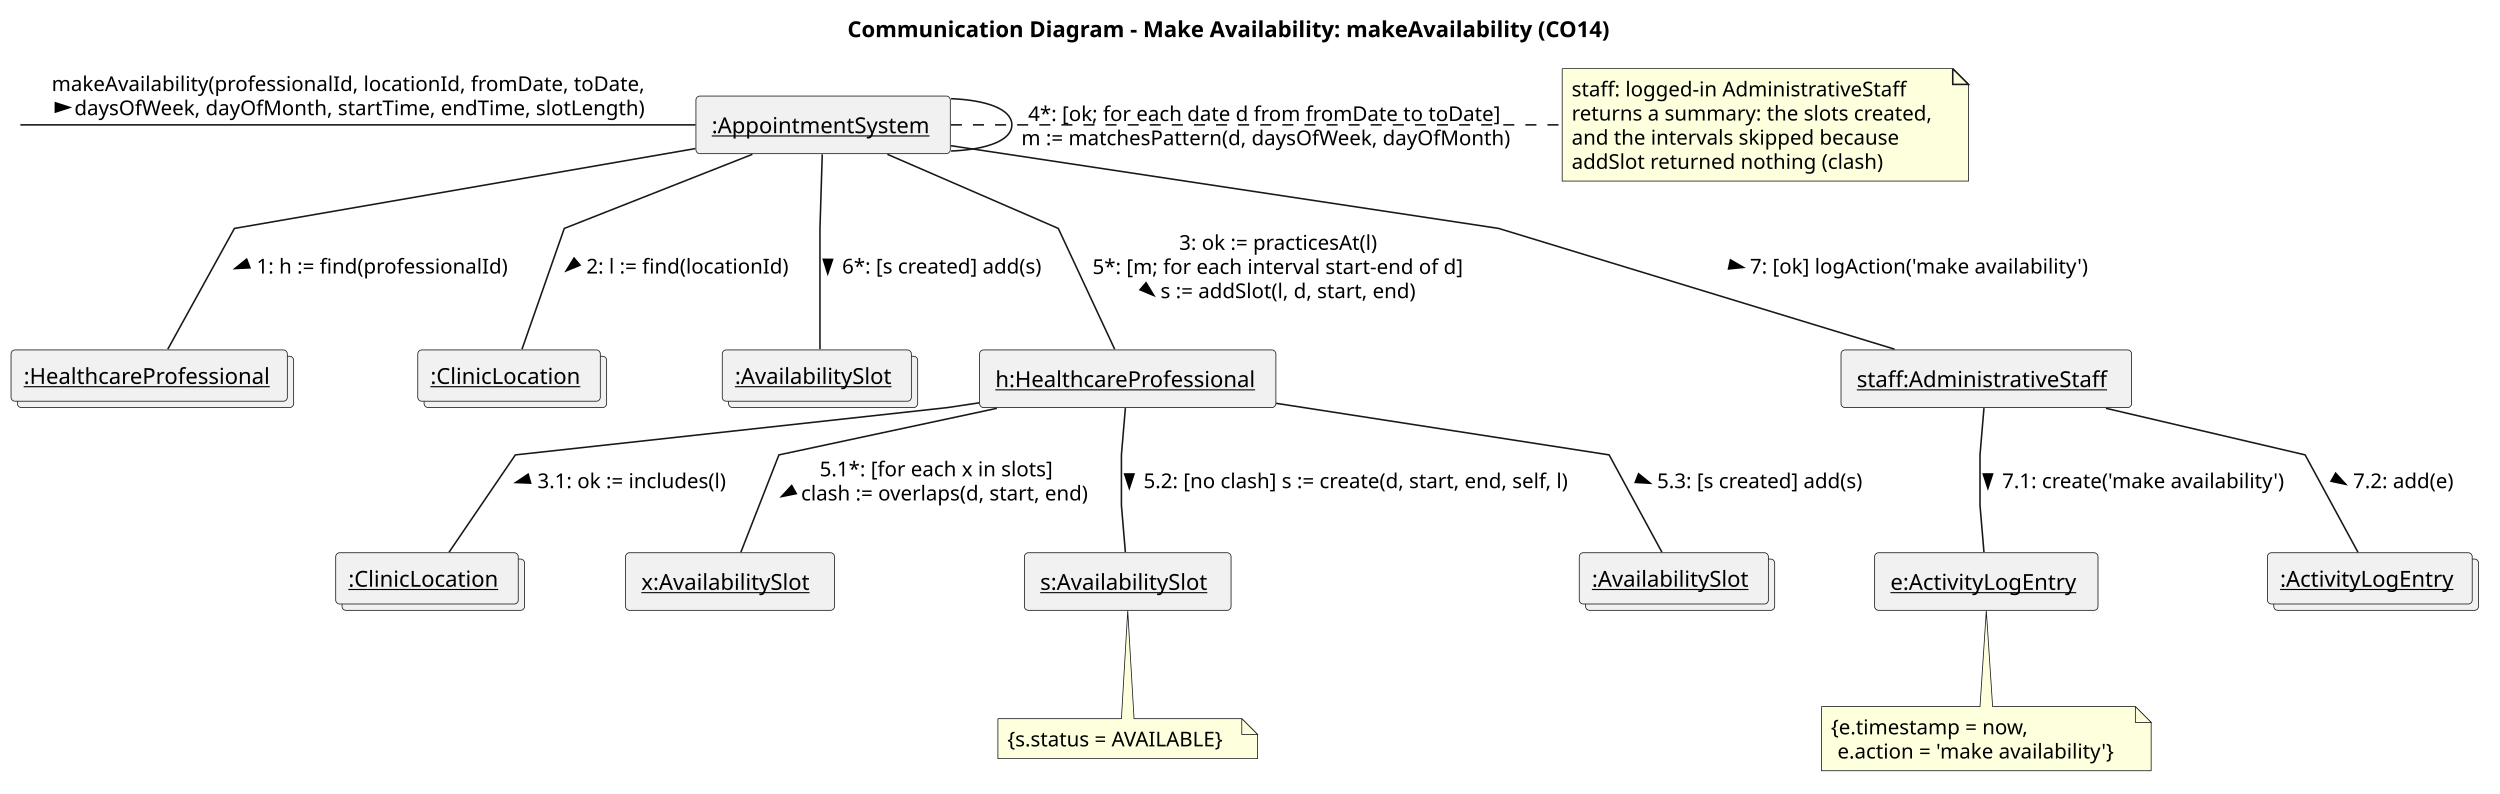
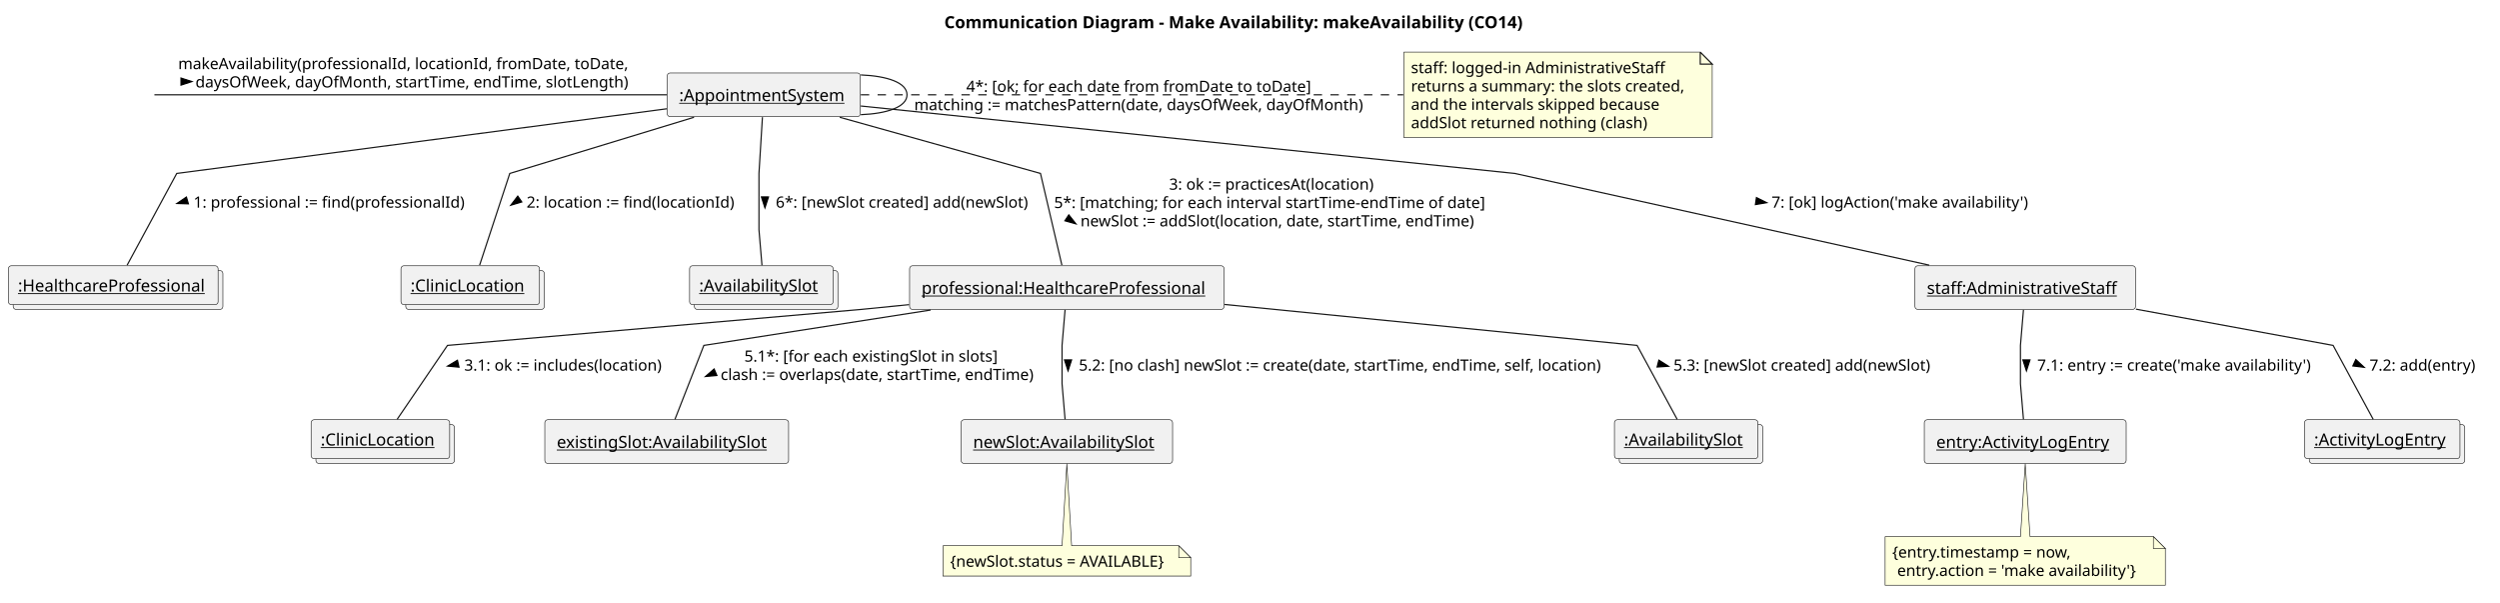
- <svg xmlns="http://www.w3.org/2000/svg" version="1.1" data-diagram-type="DESCRIPTION" style="width:1584px;height:503px;background:#FFFFFF;" width="1584px" height="503px" viewBox="0 0 1584 503" zoomAndPan="magnify" preserveAspectRatio="none" contentStyleType="text/css">
+ <svg xmlns="http://www.w3.org/2000/svg" version="1.1" data-diagram-type="DESCRIPTION" style="width:2086px;height:503px;background:#FFFFFF;" width="2086px" height="503px" viewBox="0 0 2086 503" zoomAndPan="magnify" preserveAspectRatio="none" contentStyleType="text/css">
  <defs />
  <g font-family="sans-serif" lengthAdjust="spacing">
    <g class="title" data-source-line="1">
-       <text x="536.924" y="23.535" fill="#000" font-size="14" textLength="503.549" font-weight="700">Communication Diagram - Make Availability: makeAvailability (CO14)</text>
+       <text x="788.212" y="23.535" fill="#000" font-size="14" textLength="503.549" font-weight="700">Communication Diagram - Make Availability: makeAvailability (CO14)</text>
    </g>
    <g class="entity" data-qualified-name="ctrl" id="ent0002" data-source-line="5">
-       <rect x="440.94" y="60.868" width="161.176" height="36.488" fill="#F1F1F1" style="stroke:#181818;stroke-width:0.5;" rx="2.5" ry="2.5" />
-       <text x="450.94" y="84.403" fill="#000" font-size="14" textLength="141.176" text-decoration="underline">:AppointmentSystem</text>
+       <rect x="556.94" y="60.868" width="161.176" height="36.488" fill="#F1F1F1" style="stroke:#181818;stroke-width:0.5;" rx="2.5" ry="2.5" />
+       <text x="566.94" y="84.403" fill="#000" font-size="14" textLength="141.176" text-decoration="underline">:AppointmentSystem</text>
    </g>
    <g class="entity" data-qualified-name="professionals" id="ent0003" data-source-line="6">
      <rect x="11" y="225.728" width="175.052" height="32.488" fill="#F1F1F1" style="stroke:#181818;stroke-width:0.5;" rx="2.5" ry="2.5" />
      <rect x="7" y="221.728" width="175.052" height="32.488" fill="#F1F1F1" style="stroke:#181818;stroke-width:0.5;" rx="2.5" ry="2.5" />
      <text x="15" y="243.263" fill="#000" font-size="14" textLength="159.052" text-decoration="underline">:HealthcareProfessional</text>
    </g>
    <g class="entity" data-qualified-name="locations" id="ent0004" data-source-line="7">
-       <rect x="268.7" y="225.728" width="115.654" height="32.488" fill="#F1F1F1" style="stroke:#181818;stroke-width:0.5;" rx="2.5" ry="2.5" />
-       <rect x="264.7" y="221.728" width="115.654" height="32.488" fill="#F1F1F1" style="stroke:#181818;stroke-width:0.5;" rx="2.5" ry="2.5" />
-       <text x="272.7" y="243.263" fill="#000" font-size="14" textLength="99.654" text-decoration="underline">:ClinicLocation</text>
+       <rect x="338.7" y="225.728" width="115.654" height="32.488" fill="#F1F1F1" style="stroke:#181818;stroke-width:0.5;" rx="2.5" ry="2.5" />
+       <rect x="334.7" y="221.728" width="115.654" height="32.488" fill="#F1F1F1" style="stroke:#181818;stroke-width:0.5;" rx="2.5" ry="2.5" />
+       <text x="342.7" y="243.263" fill="#000" font-size="14" textLength="99.654" text-decoration="underline">:ClinicLocation</text>
    </g>
    <g class="entity" data-qualified-name="allSlots" id="ent0005" data-source-line="8">
-       <rect x="461.62" y="225.728" width="119.817" height="32.488" fill="#F1F1F1" style="stroke:#181818;stroke-width:0.5;" rx="2.5" ry="2.5" />
-       <rect x="457.62" y="221.728" width="119.817" height="32.488" fill="#F1F1F1" style="stroke:#181818;stroke-width:0.5;" rx="2.5" ry="2.5" />
-       <text x="465.62" y="243.263" fill="#000" font-size="14" textLength="103.817" text-decoration="underline">:AvailabilitySlot</text>
+       <rect x="579.62" y="225.728" width="119.817" height="32.488" fill="#F1F1F1" style="stroke:#181818;stroke-width:0.5;" rx="2.5" ry="2.5" />
+       <rect x="575.62" y="221.728" width="119.817" height="32.488" fill="#F1F1F1" style="stroke:#181818;stroke-width:0.5;" rx="2.5" ry="2.5" />
+       <text x="583.62" y="243.263" fill="#000" font-size="14" textLength="103.817" text-decoration="underline">:AvailabilitySlot</text>
    </g>
    <g class="entity" data-qualified-name="h" id="ent0006" data-source-line="9">
-       <rect x="620.66" y="221.728" width="187.74" height="36.488" fill="#F1F1F1" style="stroke:#181818;stroke-width:0.5;" rx="2.5" ry="2.5" />
-       <text x="630.66" y="245.263" fill="#000" font-size="14" textLength="167.74" text-decoration="underline">h:HealthcareProfessional</text>
+       <rect x="759.26" y="221.728" width="262.525" height="36.488" fill="#F1F1F1" style="stroke:#181818;stroke-width:0.5;" rx="2.5" ry="2.5" />
+       <text x="769.26" y="245.263" fill="#000" font-size="14" textLength="242.525" text-decoration="underline">professional:HealthcareProfessional</text>
    </g>
    <g class="entity" data-qualified-name="hLocations" id="ent0007" data-source-line="10">
-       <rect x="216.7" y="354.218" width="115.654" height="32.488" fill="#F1F1F1" style="stroke:#181818;stroke-width:0.5;" rx="2.5" ry="2.5" />
-       <rect x="212.7" y="350.218" width="115.654" height="32.488" fill="#F1F1F1" style="stroke:#181818;stroke-width:0.5;" rx="2.5" ry="2.5" />
-       <text x="220.7" y="371.753" fill="#000" font-size="14" textLength="99.654" text-decoration="underline">:ClinicLocation</text>
+       <rect x="263.7" y="354.218" width="115.654" height="32.488" fill="#F1F1F1" style="stroke:#181818;stroke-width:0.5;" rx="2.5" ry="2.5" />
+       <rect x="259.7" y="350.218" width="115.654" height="32.488" fill="#F1F1F1" style="stroke:#181818;stroke-width:0.5;" rx="2.5" ry="2.5" />
+       <text x="267.7" y="371.753" fill="#000" font-size="14" textLength="99.654" text-decoration="underline">:ClinicLocation</text>
    </g>
    <g class="entity" data-qualified-name="x" id="ent0008" data-source-line="11">
-       <rect x="396.33" y="350.218" width="132.403" height="36.488" fill="#F1F1F1" style="stroke:#181818;stroke-width:0.5;" rx="2.5" ry="2.5" />
-       <text x="406.33" y="373.753" fill="#000" font-size="14" textLength="112.403" text-decoration="underline">x:AvailabilitySlot</text>
+       <rect x="454.77" y="350.218" width="203.511" height="36.488" fill="#F1F1F1" style="stroke:#181818;stroke-width:0.5;" rx="2.5" ry="2.5" />
+       <text x="464.77" y="373.753" fill="#000" font-size="14" textLength="183.511" text-decoration="underline">existingSlot:AvailabilitySlot</text>
    </g>
    <g class="entity" data-qualified-name="s" id="ent0009" data-source-line="12">
-       <rect x="649.05" y="350.218" width="130.954" height="36.488" fill="#F1F1F1" style="stroke:#181818;stroke-width:0.5;" rx="2.5" ry="2.5" />
-       <text x="659.05" y="373.753" fill="#000" font-size="14" textLength="110.954" text-decoration="underline">s:AvailabilitySlot</text>
+       <rect x="802.27" y="350.218" width="176.516" height="36.488" fill="#F1F1F1" style="stroke:#181818;stroke-width:0.5;" rx="2.5" ry="2.5" />
+       <text x="812.27" y="373.753" fill="#000" font-size="14" textLength="156.516" text-decoration="underline">newSlot:AvailabilitySlot</text>
    </g>
    <g class="entity" data-qualified-name="hSlots" id="ent0010" data-source-line="13">
-       <rect x="1004.62" y="354.218" width="119.817" height="32.488" fill="#F1F1F1" style="stroke:#181818;stroke-width:0.5;" rx="2.5" ry="2.5" />
-       <rect x="1000.62" y="350.218" width="119.817" height="32.488" fill="#F1F1F1" style="stroke:#181818;stroke-width:0.5;" rx="2.5" ry="2.5" />
-       <text x="1008.62" y="371.753" fill="#000" font-size="14" textLength="103.817" text-decoration="underline">:AvailabilitySlot</text>
+       <rect x="1351.62" y="354.218" width="119.817" height="32.488" fill="#F1F1F1" style="stroke:#181818;stroke-width:0.5;" rx="2.5" ry="2.5" />
+       <rect x="1347.62" y="350.218" width="119.817" height="32.488" fill="#F1F1F1" style="stroke:#181818;stroke-width:0.5;" rx="2.5" ry="2.5" />
+       <text x="1355.62" y="371.753" fill="#000" font-size="14" textLength="103.817" text-decoration="underline">:AvailabilitySlot</text>
    </g>
    <g class="entity" data-qualified-name="staff" id="ent0011" data-source-line="14">
-       <rect x="1166.47" y="221.728" width="184.117" height="36.488" fill="#F1F1F1" style="stroke:#181818;stroke-width:0.5;" rx="2.5" ry="2.5" />
-       <text x="1176.47" y="245.263" fill="#000" font-size="14" textLength="164.117" text-decoration="underline">staff:AdministrativeStaff</text>
+       <rect x="1598.47" y="221.728" width="184.117" height="36.488" fill="#F1F1F1" style="stroke:#181818;stroke-width:0.5;" rx="2.5" ry="2.5" />
+       <text x="1608.47" y="245.263" fill="#000" font-size="14" textLength="164.117" text-decoration="underline">staff:AdministrativeStaff</text>
    </g>
    <g class="entity" data-qualified-name="e" id="ent0012" data-source-line="15">
-       <rect x="1187.76" y="350.218" width="141.536" height="36.488" fill="#F1F1F1" style="stroke:#181818;stroke-width:0.5;" rx="2.5" ry="2.5" />
-       <text x="1197.76" y="373.753" fill="#000" font-size="14" textLength="121.536" text-decoration="underline">e:ActivityLogEntry</text>
+       <rect x="1606.27" y="350.218" width="168.504" height="36.488" fill="#F1F1F1" style="stroke:#181818;stroke-width:0.5;" rx="2.5" ry="2.5" />
+       <text x="1616.27" y="373.753" fill="#000" font-size="14" textLength="148.504" text-decoration="underline">entry:ActivityLogEntry</text>
    </g>
    <g class="entity" data-qualified-name="entries" id="ent0013" data-source-line="16">
-       <rect x="1440.66" y="354.218" width="129.736" height="32.488" fill="#F1F1F1" style="stroke:#181818;stroke-width:0.5;" rx="2.5" ry="2.5" />
-       <rect x="1436.66" y="350.218" width="129.736" height="32.488" fill="#F1F1F1" style="stroke:#181818;stroke-width:0.5;" rx="2.5" ry="2.5" />
-       <text x="1444.66" y="371.753" fill="#000" font-size="14" textLength="113.736" text-decoration="underline">:ActivityLogEntry</text>
+       <rect x="1927.66" y="354.218" width="129.736" height="32.488" fill="#F1F1F1" style="stroke:#181818;stroke-width:0.5;" rx="2.5" ry="2.5" />
+       <rect x="1923.66" y="350.218" width="129.736" height="32.488" fill="#F1F1F1" style="stroke:#181818;stroke-width:0.5;" rx="2.5" ry="2.5" />
+       <text x="1931.66" y="371.753" fill="#000" font-size="14" textLength="113.736" text-decoration="underline">:ActivityLogEntry</text>
    </g>
    <g class="entity" data-qualified-name="GMN27" id="ent0028" data-source-line="34">
-       <path d="M989.8,43.488 L989.8,114.73 L1247.257,114.73 L1247.257,53.488 L1237.257,43.488 L989.8,43.488" style="stroke:#181818;stroke-width:0.5;" fill="#FEFFDD" />
-       <path d="M1237.257,43.488 L1237.257,53.488 L1247.257,53.488 L1237.257,43.488" style="stroke:#181818;stroke-width:1;" fill="#FEFFDD" />
-       <text x="995.8" y="61.057" fill="#000" font-size="13" textLength="223.349">staff: logged-in AdministrativeStaff</text>
-       <text x="995.8" y="76.367" fill="#000" font-size="13" textLength="236.457">returns a summary: the slots created,</text>
-       <text x="995.8" y="91.678" fill="#000" font-size="13" textLength="214.57">and the intervals skipped because</text>
-       <text x="995.8" y="106.988" fill="#000" font-size="13" textLength="203.455">addSlot returned nothing (clash)</text>
+       <path d="M1171.8,43.488 L1171.8,114.73 L1429.257,114.73 L1429.257,53.488 L1419.257,43.488 L1171.8,43.488" style="stroke:#181818;stroke-width:0.5;" fill="#FEFFDD" />
+       <path d="M1419.257,43.488 L1419.257,53.488 L1429.257,53.488 L1419.257,43.488" style="stroke:#181818;stroke-width:1;" fill="#FEFFDD" />
+       <text x="1177.8" y="61.057" fill="#000" font-size="13" textLength="223.349">staff: logged-in AdministrativeStaff</text>
+       <text x="1177.8" y="76.367" fill="#000" font-size="13" textLength="236.457">returns a summary: the slots created,</text>
+       <text x="1177.8" y="91.678" fill="#000" font-size="13" textLength="214.57">and the intervals skipped because</text>
+       <text x="1177.8" y="106.988" fill="#000" font-size="13" textLength="203.455">addSlot returned nothing (clash)</text>
    </g>
    <g class="entity" data-qualified-name="GMN30" id="ent0031" data-source-line="41">
-       <path d="M632.27,455.358 L632.27,480.669 A0,0 0 0 0 632.27,480.669 L796.791,480.669 A0,0 0 0 0 796.791,480.669 L796.791,465.358 L786.791,455.358 L718.53,455.358 L714.53,386.908 L710.53,455.358 L632.27,455.358 A0,0 0 0 0 632.27,455.358" style="stroke:#181818;stroke-width:0.5;" fill="#FEFFDD" />
-       <path d="M786.791,455.358 L786.791,465.358 L796.791,465.358 L786.791,455.358" style="stroke:#181818;stroke-width:0.5;" fill="#FEFFDD" />
-       <text x="638.27" y="472.927" fill="#000" font-size="13" textLength="143.521">{s.status = AVAILABLE}</text>
+       <path d="M787.11,455.358 L787.11,480.669 A0,0 0 0 0 787.11,480.669 L993.938,480.669 A0,0 0 0 0 993.938,480.669 L993.938,465.358 L983.938,455.358 L894.53,455.358 L890.53,386.908 L886.53,455.358 L787.11,455.358 A0,0 0 0 0 787.11,455.358" style="stroke:#181818;stroke-width:0.5;" fill="#FEFFDD" />
+       <path d="M983.938,455.358 L983.938,465.358 L993.938,465.358 L983.938,455.358" style="stroke:#181818;stroke-width:0.5;" fill="#FEFFDD" />
+       <text x="793.11" y="472.927" fill="#000" font-size="13" textLength="185.828">{newSlot.status = AVAILABLE}</text>
    </g>
    <g class="entity" data-qualified-name="GMN33" id="ent0034" data-source-line="45">
-       <path d="M1154.09,447.708 L1154.09,488.329 A0,0 0 0 0 1154.09,488.329 L1362.974,488.329 A0,0 0 0 0 1362.974,488.329 L1362.974,457.708 L1352.974,447.708 L1262.53,447.708 L1258.53,386.908 L1254.53,447.708 L1154.09,447.708 A0,0 0 0 0 1154.09,447.708" style="stroke:#181818;stroke-width:0.5;" fill="#FEFFDD" />
-       <path d="M1352.974,447.708 L1352.974,457.708 L1362.974,457.708 L1352.974,447.708" style="stroke:#181818;stroke-width:0.5;" fill="#FEFFDD" />
-       <text x="1160.09" y="465.277" fill="#000" font-size="13" textLength="131.314">{e.timestamp = now,</text>
-       <text x="1164.203" y="480.587" fill="#000" font-size="13" textLength="183.771">e.action = 'make availability'}</text>
+       <path d="M1573.56,447.708 L1573.56,488.329 A0,0 0 0 0 1573.56,488.329 L1807.486,488.329 A0,0 0 0 0 1807.486,488.329 L1807.486,457.708 L1797.486,447.708 L1694.53,447.708 L1690.53,386.908 L1686.53,447.708 L1573.56,447.708 A0,0 0 0 0 1573.56,447.708" style="stroke:#181818;stroke-width:0.5;" fill="#FEFFDD" />
+       <path d="M1797.486,447.708 L1797.486,457.708 L1807.486,457.708 L1797.486,447.708" style="stroke:#181818;stroke-width:0.5;" fill="#FEFFDD" />
+       <text x="1579.56" y="465.277" fill="#000" font-size="13" textLength="156.355">{entry.timestamp = now,</text>
+       <text x="1583.673" y="480.587" fill="#000" font-size="13" textLength="208.813">entry.action = 'make availability'}</text>
    </g>
    <g class="link" data-entity-1="ent0001" data-entity-2="ent0002" id="lnk14" data-source-line="18" data-link-type="association">
-       <path d="M12.9,79.108 C66.12,79.108 311.12,79.108 440.68,79.108" style="stroke:#181818;stroke-width:1;" fill="none" id="start-ctrl" />
-       <text x="32.74" y="57.677" fill="#000" font-size="13" textLength="388.591">makeAvailability(professionalId, locationId, fromDate, toDate,</text>
-       <polygon points="44.146,68.074,35.101,65.135,35.101,71.013,44.146,68.074" fill="#000" style="stroke:#000;stroke-width:1;stroke-linejoin:miter;stroke-miterlimit:10;" />
-       <text x="47.146" y="72.987" fill="#000" font-size="13" textLength="372.779">daysOfWeek, dayOfMonth, startTime, endTime, slotLength)</text>
+       <path d="M128.89,79.108 C182.11,79.108 427.12,79.108 556.68,79.108" style="stroke:#181818;stroke-width:1;" fill="none" id="start-ctrl" />
+       <text x="148.73" y="57.677" fill="#000" font-size="13" textLength="388.591">makeAvailability(professionalId, locationId, fromDate, toDate,</text>
+       <polygon points="160.136,68.074,151.091,65.135,151.091,71.013,160.136,68.074" fill="#000" style="stroke:#000;stroke-width:1;stroke-linejoin:miter;stroke-miterlimit:10;" />
+       <text x="163.136" y="72.987" fill="#000" font-size="13" textLength="372.779">daysOfWeek, dayOfMonth, startTime, endTime, slotLength)</text>
    </g>
    <g class="link" data-entity-1="ent0002" data-entity-2="ent0003" id="lnk15" data-source-line="20" data-link-type="association">
-       <path d="M440.59,94.128 C330.89,113.138 148.53,144.728 148.53,144.728 C148.53,144.728 121.37,193.948 106.31,221.248" style="stroke:#181818;stroke-width:1;" fill="none" id="ctrl-professionals" />
-       <polygon points="148.857,170.161,158.356,169.693,156.266,164.199,148.857,170.161" fill="#000" style="stroke:#000;stroke-width:1;stroke-linejoin:miter;stroke-miterlimit:10;" />
-       <text x="162.53" y="173.297" fill="#000" font-size="13" textLength="169.87">1: h := find(professionalId)</text>
+       <path d="M556.61,90.778 C417.44,109.138 147.53,144.728 147.53,144.728 C147.53,144.728 120.89,193.948 106.12,221.248" style="stroke:#181818;stroke-width:1;" fill="none" id="ctrl-professionals" />
+       <polygon points="147.727,169.774,157.233,170.081,155.598,164.435,147.727,169.774" fill="#000" style="stroke:#000;stroke-width:1;stroke-linejoin:miter;stroke-miterlimit:10;" />
+       <text x="161.53" y="173.297" fill="#000" font-size="13" textLength="239.313">1: professional := find(professionalId)</text>
    </g>
    <g class="link" data-entity-1="ent0002" data-entity-2="ent0004" id="lnk16" data-source-line="21" data-link-type="association">
-       <path d="M476.72,97.768 C428.16,116.898 357.53,144.728 357.53,144.728 C357.53,144.728 340.3,193.948 330.74,221.248" style="stroke:#181818;stroke-width:1;" fill="none" id="ctrl-locations" />
-       <polygon points="358.713,171.613,367.516,168.015,363.72,163.527,358.713,171.613" fill="#000" style="stroke:#000;stroke-width:1;stroke-linejoin:miter;stroke-miterlimit:10;" />
-       <text x="371.53" y="173.297" fill="#000" font-size="13" textLength="138.303">2: l := find(locationId)</text>
+       <path d="M579.32,97.848 C516.56,116.988 425.53,144.728 425.53,144.728 C425.53,144.728 409.34,193.948 400.36,221.248" style="stroke:#181818;stroke-width:1;" fill="none" id="ctrl-locations" />
+       <polygon points="426.414,171.222,435.528,168.507,432.192,163.668,426.414,171.222" fill="#000" style="stroke:#000;stroke-width:1;stroke-linejoin:miter;stroke-miterlimit:10;" />
+       <text x="439.53" y="173.297" fill="#000" font-size="13" textLength="184.799">2: location := find(locationId)</text>
    </g>
    <g class="link" data-entity-1="ent0002" data-entity-2="ent0002" id="lnk17" data-source-line="22" data-link-type="association">
-       <path d="M602.58,62.518 C624.47,63.398 641.12,68.928 641.12,79.108 C641.12,89.288 624.47,94.818 602.58,95.698" style="stroke:#181818;stroke-width:1;" fill="none" id="ctrl-ctrl" />
-       <text x="651.44" y="76.677" fill="#000" font-size="13" textLength="310.832">4*: [ok; for each date d from fromDate to toDate]</text>
-       <text x="647.12" y="91.987" fill="#000" font-size="13" textLength="319.471">m := matchesPattern(d, daysOfWeek, dayOfMonth)</text>
+       <path d="M718.57,62.518 C740.46,63.398 757.11,68.928 757.11,79.108 C757.11,89.288 740.46,94.818 718.57,95.698" style="stroke:#181818;stroke-width:1;" fill="none" id="ctrl-ctrl" />
+       <text x="806.569" y="76.677" fill="#000" font-size="13" textLength="298.537">4*: [ok; for each date from fromDate to toDate]</text>
+       <text x="763.11" y="91.987" fill="#000" font-size="13" textLength="385.455">matching := matchesPattern(date, daysOfWeek, dayOfMonth)</text>
    </g>
    <g class="link" data-entity-1="ent0002" data-entity-2="ent0006" id="lnk18" data-source-line="23" data-link-type="association">
-       <path d="M562.24,97.768 C606.36,116.898 670.53,144.728 670.53,144.728 C670.53,144.728 693.51,193.948 706.25,221.248" style="stroke:#181818;stroke-width:1;" fill="none" id="ctrl-h" />
-       <text x="747.12" y="158.297" fill="#000" font-size="13" textLength="137.236">3: ok := practicesAt(l)</text>
-       <text x="692.21" y="173.607" fill="#000" font-size="13" textLength="247.057">5*: [m; for each interval start-end of d]</text>
-       <polygon points="731.1,187.259,726.146,179.141,722.32,183.603,731.1,187.259" fill="#000" style="stroke:#000;stroke-width:1;stroke-linejoin:miter;stroke-miterlimit:10;" />
-       <text x="735.304" y="188.918" fill="#000" font-size="13" textLength="173.869">s := addSlot(l, d, start, end)</text>
+       <path d="M700.95,97.848 C769.34,116.988 868.53,144.728 868.53,144.728 C868.53,144.728 880.01,193.948 886.39,221.248" style="stroke:#181818;stroke-width:1;" fill="none" id="ctrl-h" />
+       <text x="975.881" y="158.297" fill="#000" font-size="13" textLength="183.733">3: ok := practicesAt(location)</text>
+       <text x="879.87" y="173.607" fill="#000" font-size="13" textLength="375.756">5*: [matching; for each interval startTime-endTime of date]</text>
+       <polygon points="898.075,186.775,892.173,179.317,888.916,184.21,898.075,186.775" fill="#000" style="stroke:#000;stroke-width:1;stroke-linejoin:miter;stroke-miterlimit:10;" />
+       <text x="901.912" y="188.918" fill="#000" font-size="13" textLength="344.671">newSlot := addSlot(location, date, startTime, endTime)</text>
    </g>
    <g class="link" data-entity-1="ent0006" data-entity-2="ent0007" id="lnk19" data-source-line="24" data-link-type="association">
-       <path d="M620.39,255.218 C608.57,256.998 600.53,258.218 600.53,258.218 C600.53,258.218 326.53,288.218 326.53,288.218 C326.53,288.218 300.42,326.528 284.51,349.878" style="stroke:#181818;stroke-width:1;" fill="none" id="h-hLocations" />
-       <polygon points="326.717,305.73,336.221,306.105,334.626,300.448,326.717,305.73" fill="#000" style="stroke:#000;stroke-width:1;stroke-linejoin:miter;stroke-miterlimit:10;" />
-       <text x="340.53" y="309.287" fill="#000" font-size="13" textLength="131.612">3.1: ok := includes(l)</text>
+       <path d="M758.85,254.178 C735.53,256.518 718.53,258.218 718.53,258.218 C718.53,258.218 373.53,288.218 373.53,288.218 C373.53,288.218 347.42,326.528 331.51,349.878" style="stroke:#181818;stroke-width:1;" fill="none" id="h-hLocations" />
+       <polygon points="373.651,305.466,383.12,306.357,381.835,300.622,373.651,305.466" fill="#000" style="stroke:#000;stroke-width:1;stroke-linejoin:miter;stroke-miterlimit:10;" />
+       <text x="387.53" y="309.287" fill="#000" font-size="13" textLength="178.109">3.1: ok := includes(location)</text>
    </g>
    <g class="link" data-entity-1="ent0006" data-entity-2="ent0008" id="lnk20" data-source-line="25" data-link-type="association">
-       <path d="M631.61,258.698 C568.9,272.108 493.53,288.218 493.53,288.218 C493.53,288.218 478.54,326.528 469.41,349.878" style="stroke:#181818;stroke-width:1;" fill="none" id="h-x" />
-       <text x="519.318" y="301.787" fill="#000" font-size="13" textLength="156.844">5.1*: [for each x in slots]</text>
-       <polygon points="495.171,314.634,504.496,312.764,501.616,307.64,495.171,314.634" fill="#000" style="stroke:#000;stroke-width:1;stroke-linejoin:miter;stroke-miterlimit:10;" />
-       <text x="507.53" y="317.097" fill="#000" font-size="13" textLength="193.419">clash := overlaps(d, start, end)</text>
+       <path d="M776.84,258.698 C690.86,272.108 587.53,288.218 587.53,288.218 C587.53,288.218 572.54,326.528 563.41,349.878" style="stroke:#181818;stroke-width:1;" fill="none" id="h-x" />
+       <text x="621.303" y="301.787" fill="#000" font-size="13" textLength="222.873">5.1*: [for each existingSlot in slots]</text>
+       <polygon points="588.932,314.148,598.404,313.298,596.095,307.892,588.932,314.148" fill="#000" style="stroke:#000;stroke-width:1;stroke-linejoin:miter;stroke-miterlimit:10;" />
+       <text x="601.53" y="317.097" fill="#000" font-size="13" textLength="275.418">clash := overlaps(date, startTime, endTime)</text>
    </g>
    <g class="link" data-entity-1="ent0006" data-entity-2="ent0009" id="lnk21" data-source-line="26" data-link-type="association">
-       <path d="M713.04,258.568 C711.9,271.998 710.53,288.218 710.53,288.218 C710.53,288.218 710.53,320.218 710.53,320.218 C710.53,320.218 711.9,336.438 713.04,349.868" style="stroke:#181818;stroke-width:1;" fill="none" id="h-s" />
-       <polygon points="715.53,309.374,718.469,300.328,712.591,300.328,715.53,309.374" fill="#000" style="stroke:#000;stroke-width:1;stroke-linejoin:miter;stroke-miterlimit:10;" />
-       <text x="724.53" y="309.287" fill="#000" font-size="13" textLength="289.663">5.2: [no clash] s := create(d, start, end, self, l)</text>
+       <path d="M889.04,258.568 C887.9,271.998 886.53,288.218 886.53,288.218 C886.53,288.218 886.53,320.218 886.53,320.218 C886.53,320.218 887.9,336.438 889.04,349.868" style="stroke:#181818;stroke-width:1;" fill="none" id="h-s" />
+       <polygon points="891.53,309.374,894.469,300.328,888.591,300.328,891.53,309.374" fill="#000" style="stroke:#000;stroke-width:1;stroke-linejoin:miter;stroke-miterlimit:10;" />
+       <text x="900.53" y="309.287" fill="#000" font-size="13" textLength="460.465">5.2: [no clash] newSlot := create(date, startTime, endTime, self, location)</text>
    </g>
    <g class="link" data-entity-1="ent0006" data-entity-2="ent0010" id="lnk22" data-source-line="27" data-link-type="association">
-       <path d="M808.53,255.538 C898.15,269.418 1019.53,288.218 1019.53,288.218 C1019.53,288.218 1040.32,326.528 1052.99,349.878" style="stroke:#181818;stroke-width:1;" fill="none" id="h-hSlots" />
-       <polygon points="1045.575,306.174,1038.194,300.175,1036.078,305.659,1045.575,306.174" fill="#000" style="stroke:#000;stroke-width:1;stroke-linejoin:miter;stroke-miterlimit:10;" />
-       <text x="1049.91" y="309.287" fill="#000" font-size="13" textLength="137.401">5.3: [s created] add(s)</text>
+       <path d="M1022.17,254.038 C1163.05,268.028 1366.53,288.218 1366.53,288.218 C1366.53,288.218 1387.31,326.528 1399.98,349.878" style="stroke:#181818;stroke-width:1;" fill="none" id="h-hSlots" />
+       <polygon points="1392.756,305.603,1384.712,300.53,1383.266,306.228,1392.756,305.603" fill="#000" style="stroke:#000;stroke-width:1;stroke-linejoin:miter;stroke-miterlimit:10;" />
+       <text x="1396.91" y="309.287" fill="#000" font-size="13" textLength="222.016">5.3: [newSlot created] add(newSlot)</text>
    </g>
    <g class="link" data-entity-1="ent0002" data-entity-2="ent0005" id="lnk23" data-source-line="28" data-link-type="association">
-       <path d="M520.98,97.768 C520.39,116.898 519.53,144.728 519.53,144.728 C519.53,144.728 519.53,193.948 519.53,221.248" style="stroke:#181818;stroke-width:1;" fill="none" id="ctrl-allSlots" />
-       <polygon points="524.471,173.383,527.516,164.373,521.639,164.304,524.471,173.383" fill="#000" style="stroke:#000;stroke-width:1;stroke-linejoin:miter;stroke-miterlimit:10;" />
-       <text x="533.53" y="173.297" fill="#000" font-size="13" textLength="131.333">6*: [s created] add(s)</text>
+       <path d="M636.43,97.768 C635.25,116.898 633.53,144.728 633.53,144.728 C633.53,144.728 633.53,191.728 633.53,191.728 C633.53,191.728 634.9,207.948 636.04,221.378" style="stroke:#181818;stroke-width:1;" fill="none" id="ctrl-allSlots" />
+       <polygon points="638.514,173.384,641.482,164.348,635.604,164.329,638.514,173.384" fill="#000" style="stroke:#000;stroke-width:1;stroke-linejoin:miter;stroke-miterlimit:10;" />
+       <text x="647.53" y="173.297" fill="#000" font-size="13" textLength="215.947">6*: [newSlot created] add(newSlot)</text>
    </g>
    <g class="link" data-entity-1="ent0002" data-entity-2="ent0011" id="lnk24" data-source-line="29" data-link-type="association">
-       <path d="M602.54,92.338 C726.62,111.078 949.53,144.728 949.53,144.728 C949.53,144.728 1110.9,193.948 1200.41,221.248" style="stroke:#181818;stroke-width:1;" fill="none" id="ctrl-staff" />
-       <polygon points="1104.648,169.437,1096.425,164.658,1095.186,170.404,1104.648,169.437" fill="#000" style="stroke:#000;stroke-width:1;stroke-linejoin:miter;stroke-miterlimit:10;" />
-       <text x="1108.76" y="173.297" fill="#000" font-size="13" textLength="224.32">7: [ok] logAction('make availability')</text>
+       <path d="M718.53,88.458 C888.03,105.928 1264.53,144.728 1264.53,144.728 C1264.53,144.728 1487,193.948 1610.4,221.248" style="stroke:#181818;stroke-width:1;" fill="none" id="ctrl-staff" />
+       <polygon points="1474.695,169.12,1466.182,164.881,1465.316,170.695,1474.695,169.12" fill="#000" style="stroke:#000;stroke-width:1;stroke-linejoin:miter;stroke-miterlimit:10;" />
+       <text x="1478.75" y="173.297" fill="#000" font-size="13" textLength="224.32">7: [ok] logAction('make availability')</text>
    </g>
    <g class="link" data-entity-1="ent0011" data-entity-2="ent0012" id="lnk25" data-source-line="30" data-link-type="association">
-       <path d="M1257.04,258.568 C1255.9,271.998 1254.53,288.218 1254.53,288.218 C1254.53,288.218 1254.53,320.218 1254.53,320.218 C1254.53,320.218 1255.9,336.438 1257.04,349.868" style="stroke:#181818;stroke-width:1;" fill="none" id="staff-e" />
-       <polygon points="1259.53,309.374,1262.469,300.328,1256.591,300.328,1259.53,309.374" fill="#000" style="stroke:#000;stroke-width:1;stroke-linejoin:miter;stroke-miterlimit:10;" />
-       <text x="1268.53" y="309.287" fill="#000" font-size="13" textLength="186.856">7.1: create('make availability')</text>
+       <path d="M1689.04,258.568 C1687.9,271.998 1686.53,288.218 1686.53,288.218 C1686.53,288.218 1686.53,320.218 1686.53,320.218 C1686.53,320.218 1687.9,336.438 1689.04,349.868" style="stroke:#181818;stroke-width:1;" fill="none" id="staff-e" />
+       <polygon points="1691.53,309.374,1694.469,300.328,1688.591,300.328,1691.53,309.374" fill="#000" style="stroke:#000;stroke-width:1;stroke-linejoin:miter;stroke-miterlimit:10;" />
+       <text x="1700.53" y="309.287" fill="#000" font-size="13" textLength="241.814">7.1: entry := create('make availability')</text>
    </g>
    <g class="link" data-entity-1="ent0011" data-entity-2="ent0013" id="lnk26" data-source-line="31" data-link-type="association">
-       <path d="M1334.32,258.698 C1391.64,272.108 1460.53,288.218 1460.53,288.218 C1460.53,288.218 1481.32,326.528 1493.99,349.878" style="stroke:#181818;stroke-width:1;" fill="none" id="staff-entries" />
-       <polygon points="1486.252,306.853,1479.855,299.816,1476.94,304.92,1486.252,306.853" fill="#000" style="stroke:#000;stroke-width:1;stroke-linejoin:miter;stroke-miterlimit:10;" />
-       <text x="1490.91" y="309.287" fill="#000" font-size="13" textLength="68.021">7.2: add(e)</text>
+       <path d="M1782.95,257.968 C1856.63,271.508 1947.53,288.218 1947.53,288.218 C1947.53,288.218 1968.31,326.528 1980.98,349.878" style="stroke:#181818;stroke-width:1;" fill="none" id="staff-entries" />
+       <polygon points="1973.445,306.478,1966.478,300.005,1964.004,305.336,1973.445,306.478" fill="#000" style="stroke:#000;stroke-width:1;stroke-linejoin:miter;stroke-miterlimit:10;" />
+       <text x="1977.91" y="309.287" fill="#000" font-size="13" textLength="93.063">7.2: add(entry)</text>
    </g>
    <g class="link" data-entity-1="ent0002" data-entity-2="ent0028" id="lnk29" data-source-line="34" data-link-type="association">
-       <path d="M602.47,79.108 C657.57,79.108 720.53,79.108 720.53,79.108 C720.53,79.108 919.53,79.108 919.53,79.108 C919.53,79.108 951.28,79.108 989.41,79.108" style="stroke:#181818;stroke-width:1;stroke-dasharray:7,7;" fill="none" id="ctrl-GMN27" />
+       <path d="M718.56,79.108 C781.64,79.108 858.53,79.108 858.53,79.108 C858.53,79.108 1079.53,79.108 1079.53,79.108 C1079.53,79.108 1122.97,79.108 1171.33,79.108" style="stroke:#181818;stroke-width:1;stroke-dasharray:7,7;" fill="none" id="ctrl-GMN27" />
    </g>
  </g>
</svg>
